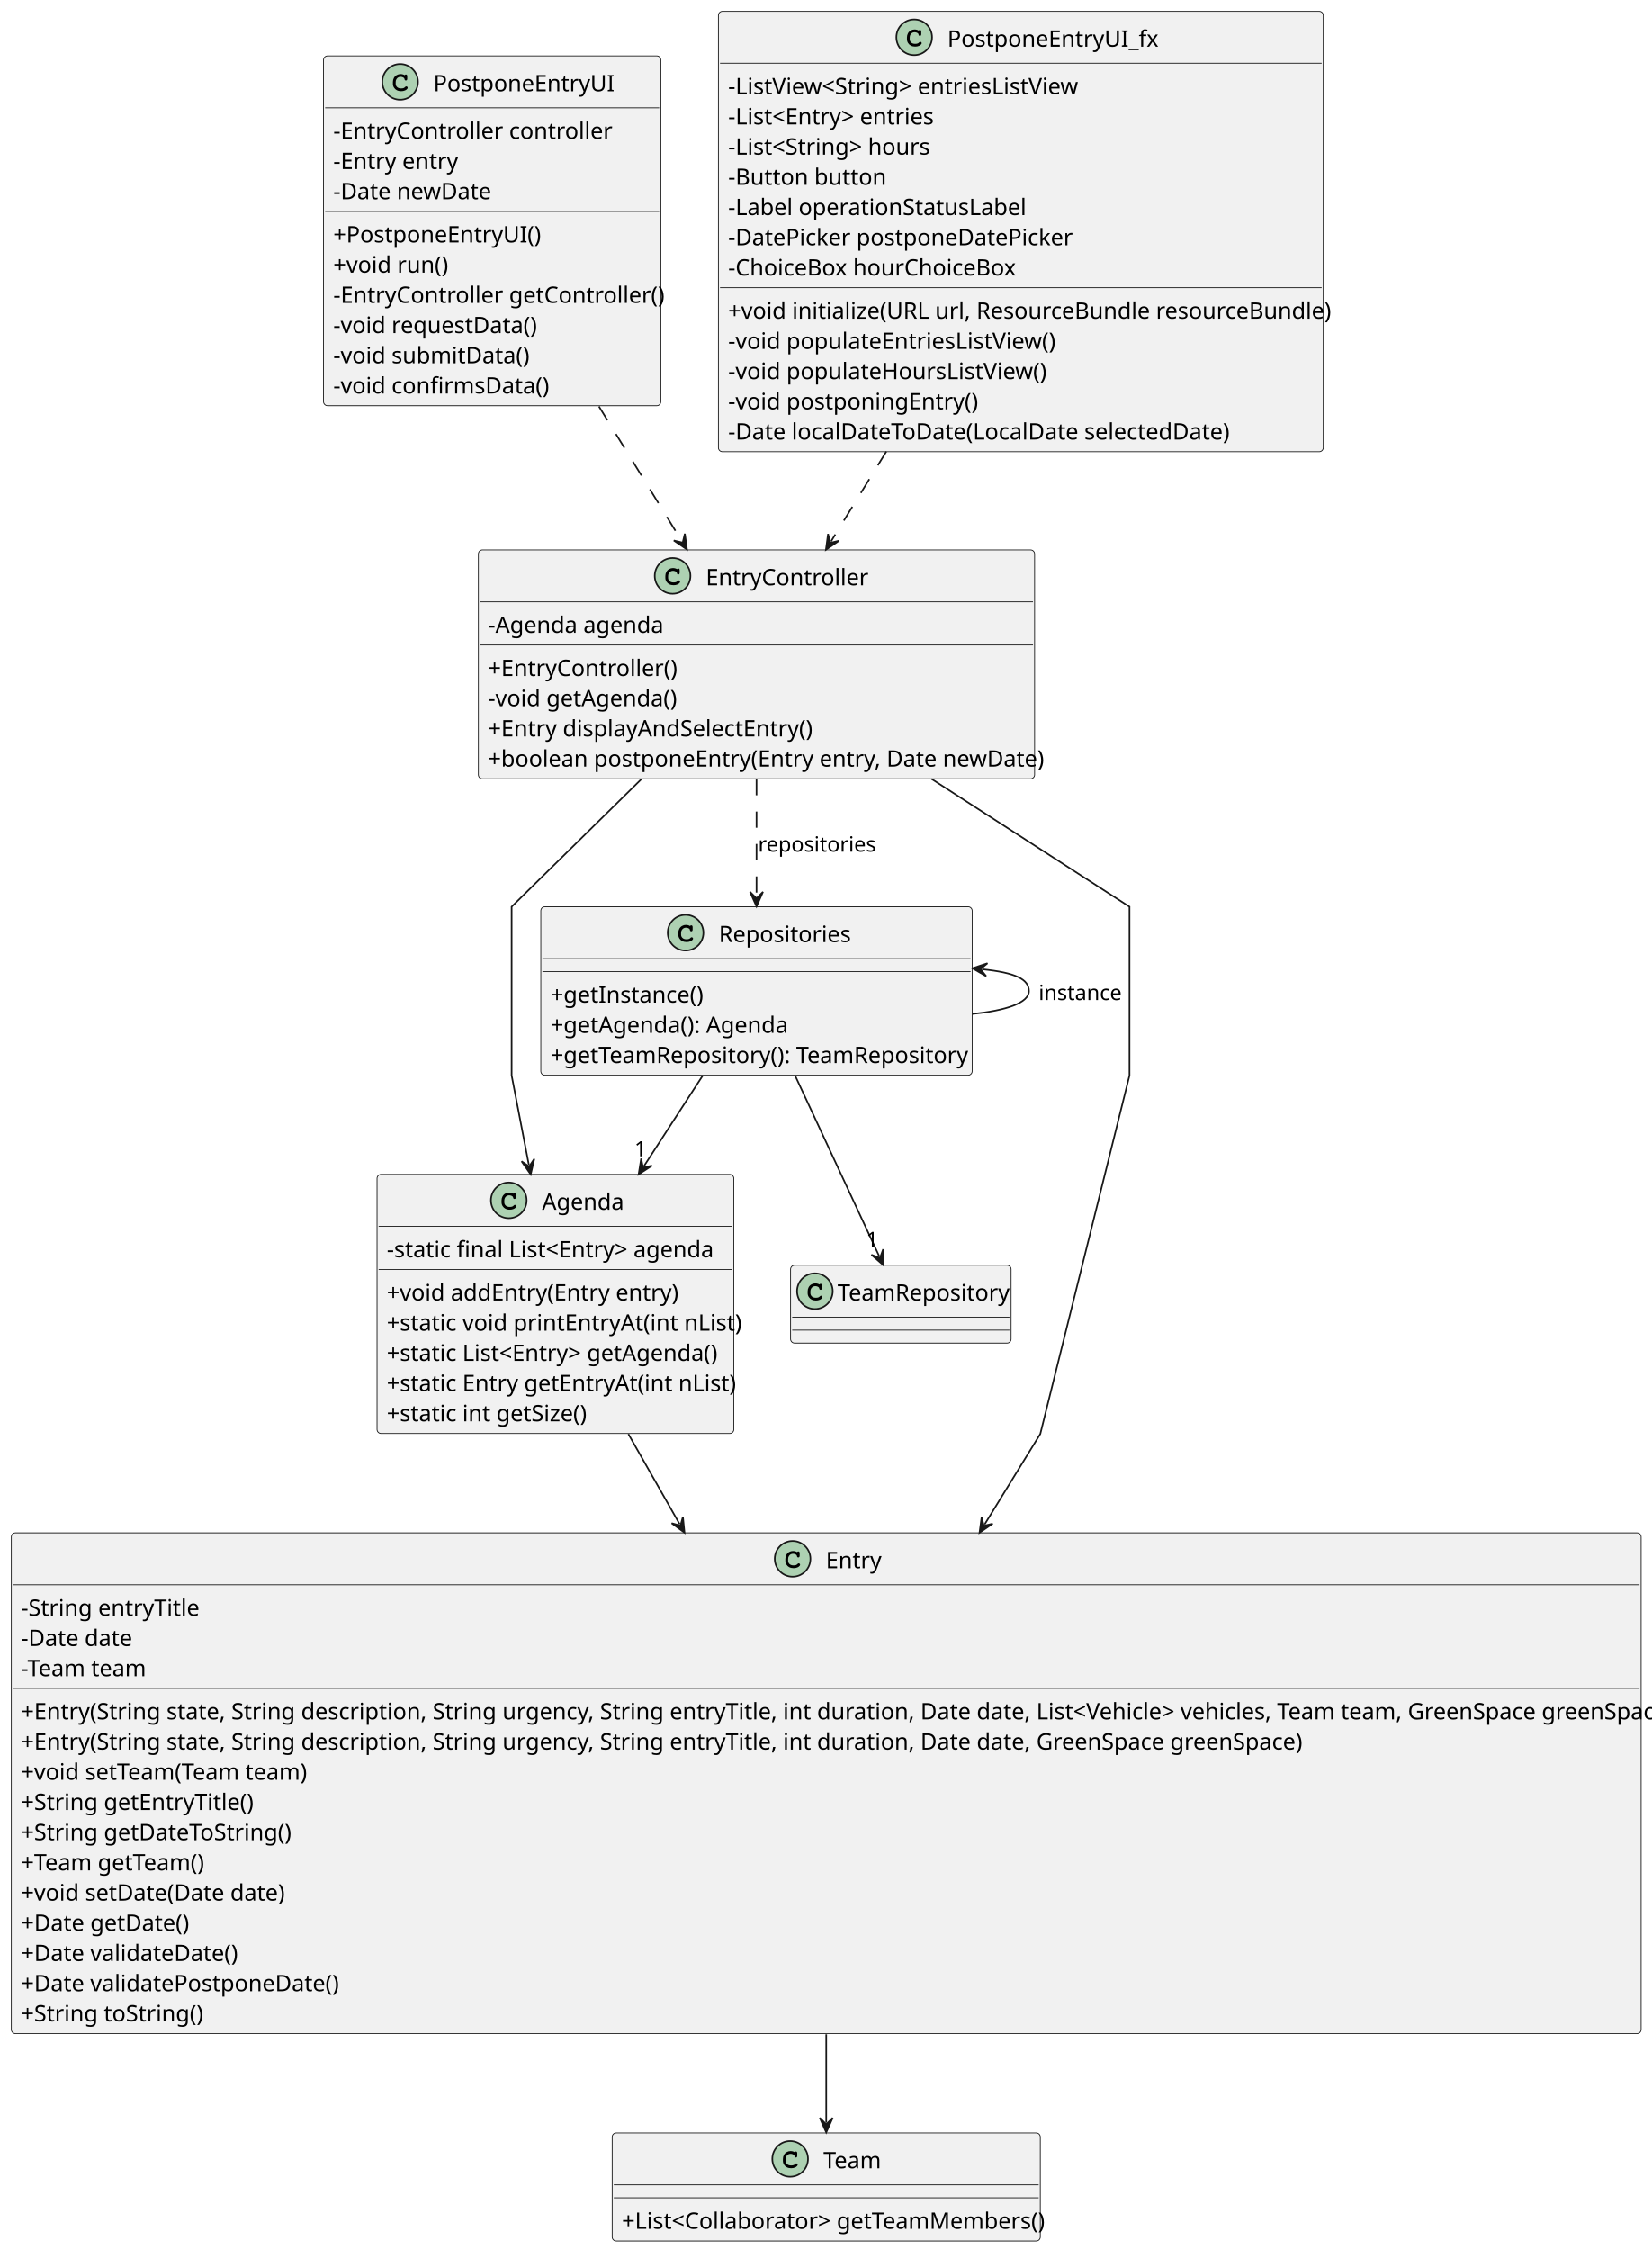
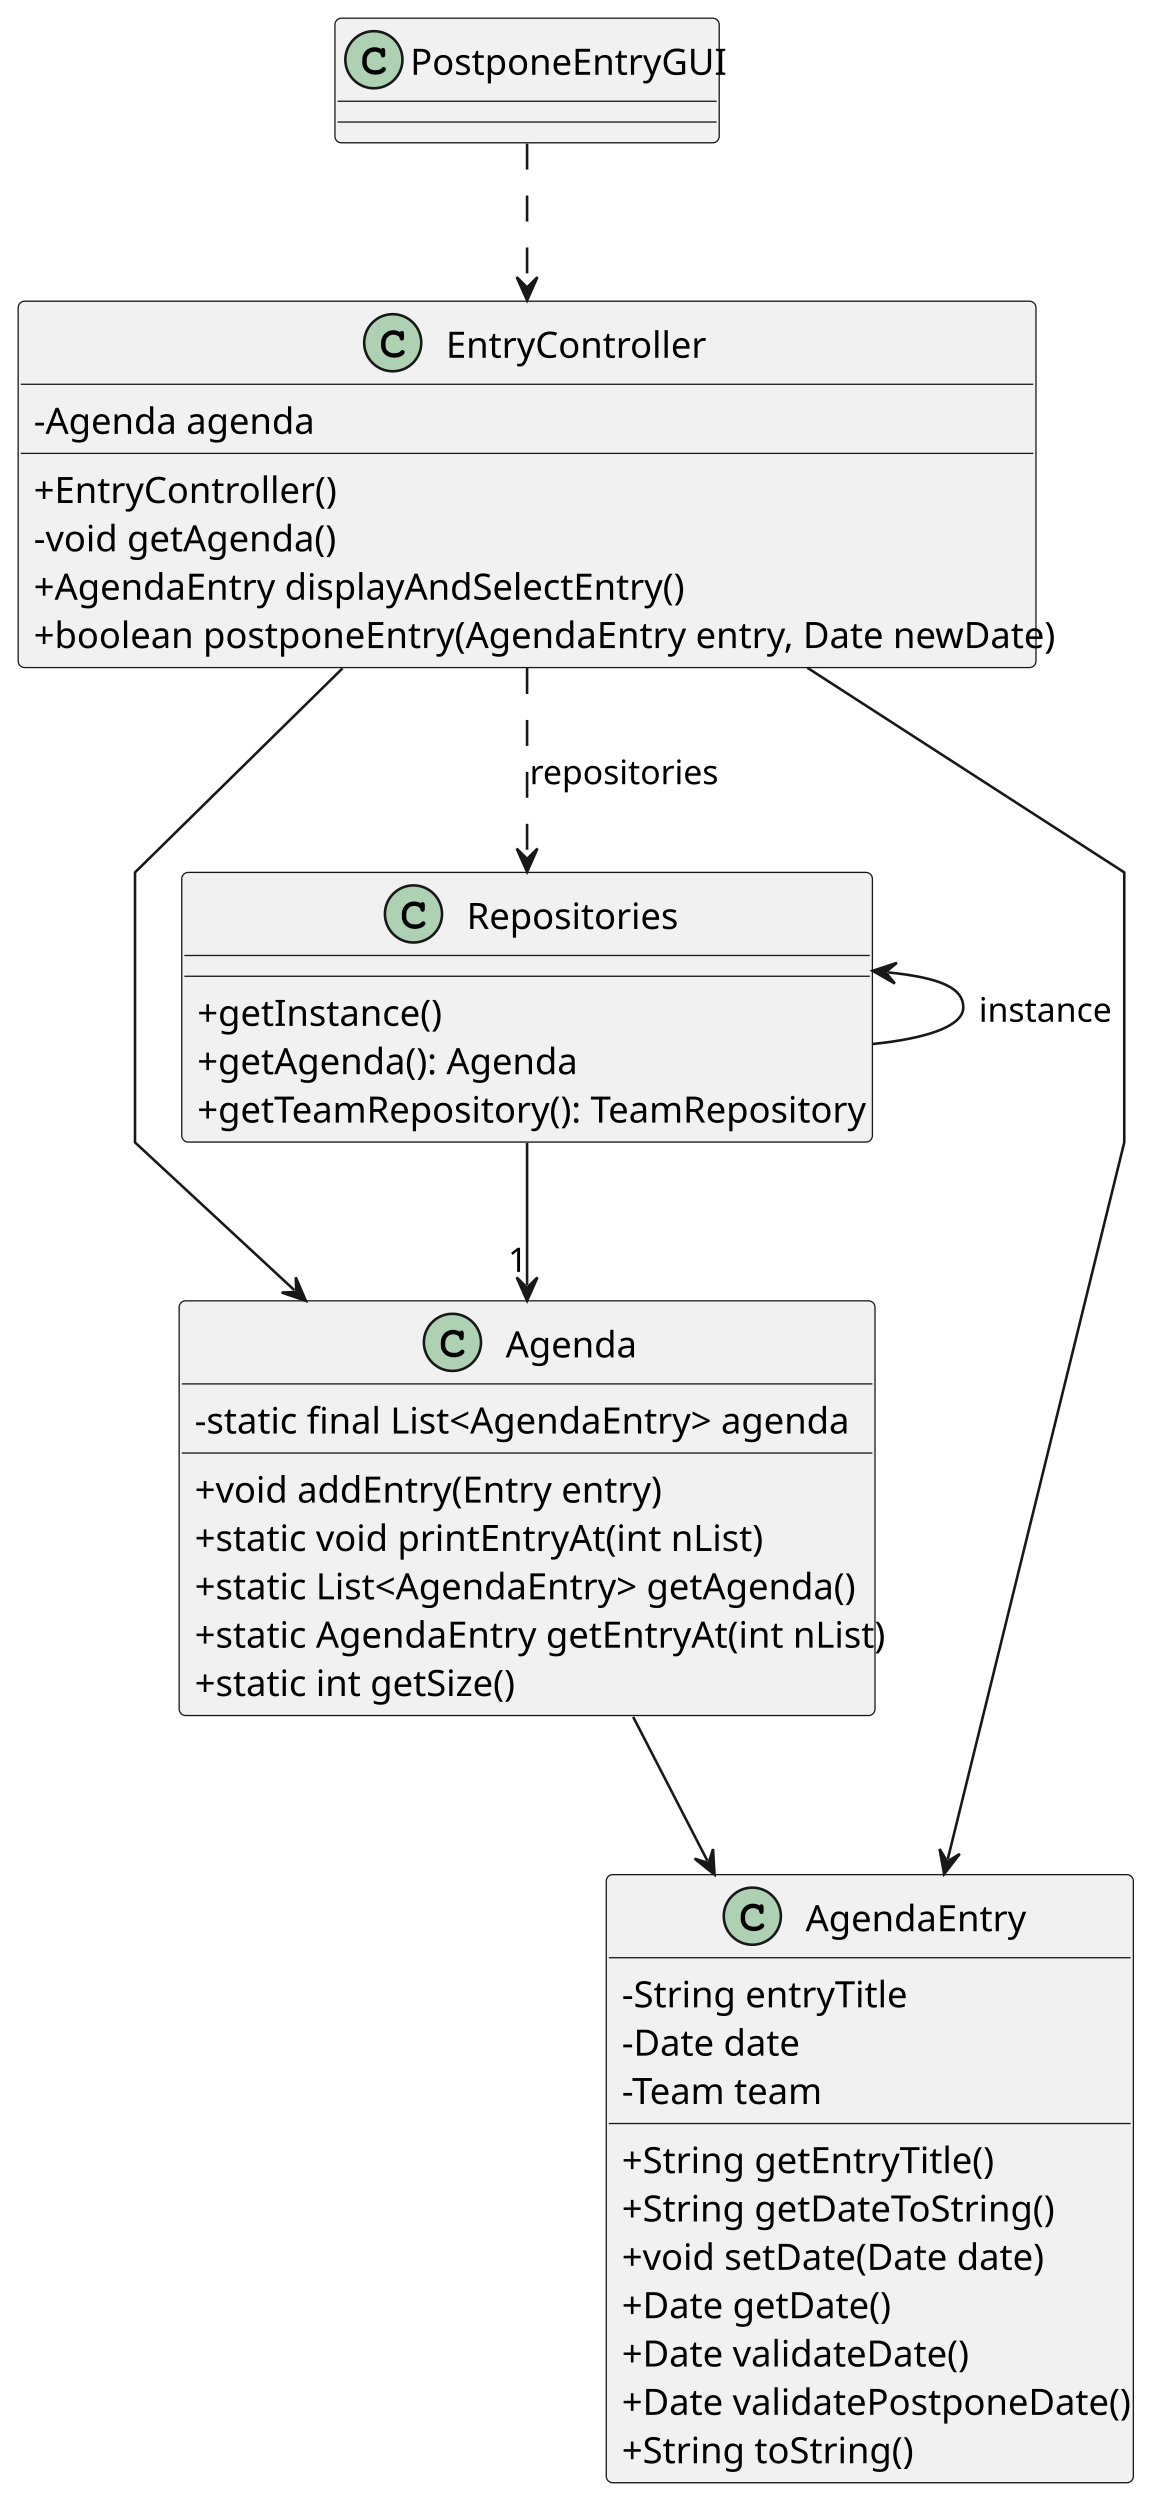
- <svg xmlns="http://www.w3.org/2000/svg" contentStyleType="text/css" height="971.6px" preserveAspectRatio="none" style="width:713px;height:971px;background:#FFFFFF;" version="1.1" viewBox="0 0 713 971" width="713.3px" zoomAndPan="magnify">
+ <svg xmlns="http://www.w3.org/2000/svg" contentStyleType="text/css" height="674.1px" preserveAspectRatio="none" style="width:310px;height:674px;background:#FFFFFF;" version="1.1" viewBox="0 0 310 674" width="310.1px" zoomAndPan="magnify">
  <defs />
  <g>
    <g id="elem_EntryController">
-       <rect codeLine="20" fill="#F1F1F1" height="98.774" id="EntryController" rx="1.75" ry="1.75" style="stroke:#181818;stroke-width:0.35;" width="240.1" x="206.5" y="237.3" />
-       <ellipse cx="290.325" cy="248.5" fill="#ADD1B2" rx="7.7" ry="7.7" style="stroke:#181818;stroke-width:0.7;" />
-       <path d="M292.261,245.613 Q292.37,245.459 292.502,245.383 Q292.633,245.306 292.786,245.306 Q293.048,245.306 293.212,245.492 Q293.377,245.667 293.377,246.094 L293.377,247.111 Q293.377,247.537 293.212,247.723 Q293.048,247.909 292.786,247.909 Q292.545,247.909 292.403,247.767 Q292.261,247.636 292.184,247.275 Q292.152,247.023 292.02,246.892 Q291.791,246.63 291.364,246.477 Q290.938,246.323 290.5,246.323 Q289.964,246.323 289.516,246.553 Q289.078,246.783 288.728,247.308 Q288.389,247.833 288.389,248.555 L288.389,249.32 Q288.389,250.184 289.012,250.764 Q289.636,251.333 290.752,251.333 Q291.408,251.333 291.867,251.158 Q292.141,251.048 292.436,250.742 Q292.622,250.556 292.72,250.502 Q292.83,250.447 292.972,250.447 Q293.202,250.447 293.377,250.633 Q293.562,250.808 293.562,251.048 Q293.562,251.289 293.322,251.573 Q292.972,251.978 292.414,252.208 Q291.659,252.525 290.752,252.525 Q289.691,252.525 288.848,252.088 Q288.159,251.738 287.678,250.994 Q287.197,250.239 287.197,249.342 L287.197,248.533 Q287.197,247.603 287.623,246.805 Q288.061,245.995 288.827,245.569 Q289.592,245.131 290.456,245.131 Q290.97,245.131 291.419,245.252 Q291.878,245.361 292.261,245.613 Z " fill="#000000" />
-       <text fill="#000000" font-family="sans-serif" font-size="9.8" lengthAdjust="spacing" textLength="66.5" x="304.675" y="252.558">EntryController</text>
-       <line style="stroke:#181818;stroke-width:0.35;" x1="207.2" x2="445.9" y1="259.7" y2="259.7" />
-       <text fill="#000000" font-family="sans-serif" font-size="9.8" lengthAdjust="spacing" textLength="74.2" x="210.7" y="273.075">-Agenda agenda</text>
-       <line style="stroke:#181818;stroke-width:0.35;" x1="207.2" x2="445.9" y1="278.335" y2="278.335" />
-       <text fill="#000000" font-family="sans-serif" font-size="9.8" lengthAdjust="spacing" textLength="79.1" x="210.7" y="291.71">+EntryController()</text>
-       <text fill="#000000" font-family="sans-serif" font-size="9.8" lengthAdjust="spacing" textLength="79.8" x="210.7" y="304.745">-void getAgenda()</text>
-       <text fill="#000000" font-family="sans-serif" font-size="9.8" lengthAdjust="spacing" textLength="137.2" x="210.7" y="317.779">+Entry displayAndSelectEntry()</text>
-       <text fill="#000000" font-family="sans-serif" font-size="9.8" lengthAdjust="spacing" textLength="231.7" x="210.7" y="330.814">+boolean postponeEntry(Entry entry, Date newDate)</text>
+       <rect codeLine="18" fill="#F1F1F1" height="98.774" id="EntryController" rx="1.75" ry="1.75" style="stroke:#181818;stroke-width:0.35;" width="274.4" x="4.9" y="81.2" />
+       <ellipse cx="105.875" cy="92.4" fill="#ADD1B2" rx="7.7" ry="7.7" style="stroke:#181818;stroke-width:0.7;" />
+       <path d="M107.811,89.513 Q107.92,89.359 108.052,89.283 Q108.183,89.206 108.336,89.206 Q108.598,89.206 108.763,89.392 Q108.927,89.567 108.927,89.994 L108.927,91.011 Q108.927,91.438 108.763,91.623 Q108.598,91.809 108.336,91.809 Q108.095,91.809 107.953,91.667 Q107.811,91.536 107.734,91.175 Q107.702,90.923 107.57,90.792 Q107.341,90.53 106.914,90.377 Q106.487,90.223 106.05,90.223 Q105.514,90.223 105.066,90.453 Q104.628,90.683 104.278,91.208 Q103.939,91.733 103.939,92.455 L103.939,93.22 Q103.939,94.084 104.562,94.664 Q105.186,95.233 106.302,95.233 Q106.958,95.233 107.417,95.058 Q107.691,94.948 107.986,94.642 Q108.172,94.456 108.27,94.402 Q108.38,94.347 108.522,94.347 Q108.752,94.347 108.927,94.533 Q109.112,94.708 109.112,94.948 Q109.112,95.189 108.872,95.473 Q108.522,95.878 107.964,96.108 Q107.209,96.425 106.302,96.425 Q105.241,96.425 104.398,95.987 Q103.709,95.638 103.228,94.894 Q102.747,94.139 102.747,93.242 L102.747,92.433 Q102.747,91.503 103.173,90.705 Q103.611,89.895 104.377,89.469 Q105.142,89.031 106.006,89.031 Q106.52,89.031 106.969,89.152 Q107.428,89.261 107.811,89.513 Z " fill="#000000" />
+       <text fill="#000000" font-family="sans-serif" font-size="9.8" lengthAdjust="spacing" textLength="66.5" x="120.225" y="96.458">EntryController</text>
+       <line style="stroke:#181818;stroke-width:0.35;" x1="5.6" x2="278.6" y1="103.6" y2="103.6" />
+       <text fill="#000000" font-family="sans-serif" font-size="9.8" lengthAdjust="spacing" textLength="74.2" x="9.1" y="116.975">-Agenda agenda</text>
+       <line style="stroke:#181818;stroke-width:0.35;" x1="5.6" x2="278.6" y1="122.235" y2="122.235" />
+       <text fill="#000000" font-family="sans-serif" font-size="9.8" lengthAdjust="spacing" textLength="79.1" x="9.1" y="135.61">+EntryController()</text>
+       <text fill="#000000" font-family="sans-serif" font-size="9.8" lengthAdjust="spacing" textLength="79.8" x="9.1" y="148.645">-void getAgenda()</text>
+       <text fill="#000000" font-family="sans-serif" font-size="9.8" lengthAdjust="spacing" textLength="171.5" x="9.1" y="161.679">+AgendaEntry displayAndSelectEntry()</text>
+       <text fill="#000000" font-family="sans-serif" font-size="9.8" lengthAdjust="spacing" textLength="266" x="9.1" y="174.714">+boolean postponeEntry(AgendaEntry entry, Date newDate)</text>
    </g>
    <g id="elem_Agenda">
-       <rect codeLine="49" fill="#F1F1F1" height="111.809" id="Agenda" rx="1.75" ry="1.75" style="stroke:#181818;stroke-width:0.35;" width="154" x="162.75" y="506.8" />
-       <ellipse cx="219.625" cy="518" fill="#ADD1B2" rx="7.7" ry="7.7" style="stroke:#181818;stroke-width:0.7;" />
-       <path d="M221.561,515.112 Q221.67,514.959 221.802,514.883 Q221.933,514.806 222.086,514.806 Q222.348,514.806 222.512,514.992 Q222.677,515.167 222.677,515.594 L222.677,516.611 Q222.677,517.038 222.512,517.223 Q222.348,517.409 222.086,517.409 Q221.845,517.409 221.703,517.267 Q221.561,517.136 221.484,516.775 Q221.452,516.523 221.32,516.392 Q221.091,516.13 220.664,515.977 Q220.238,515.823 219.8,515.823 Q219.264,515.823 218.816,516.053 Q218.378,516.283 218.028,516.808 Q217.689,517.333 217.689,518.055 L217.689,518.82 Q217.689,519.684 218.312,520.264 Q218.936,520.833 220.052,520.833 Q220.708,520.833 221.167,520.658 Q221.441,520.548 221.736,520.242 Q221.922,520.056 222.02,520.002 Q222.13,519.947 222.272,519.947 Q222.502,519.947 222.677,520.133 Q222.863,520.308 222.863,520.548 Q222.863,520.789 222.622,521.073 Q222.272,521.478 221.714,521.708 Q220.959,522.025 220.052,522.025 Q218.991,522.025 218.148,521.587 Q217.459,521.237 216.978,520.494 Q216.497,519.739 216.497,518.842 L216.497,518.033 Q216.497,517.103 216.923,516.305 Q217.361,515.495 218.127,515.069 Q218.892,514.631 219.756,514.631 Q220.27,514.631 220.719,514.752 Q221.178,514.861 221.561,515.112 Z " fill="#000000" />
-       <text fill="#000000" font-family="sans-serif" font-size="9.8" lengthAdjust="spacing" textLength="34.3" x="233.975" y="522.058">Agenda</text>
-       <line style="stroke:#181818;stroke-width:0.35;" x1="163.45" x2="316.05" y1="529.2" y2="529.2" />
-       <text fill="#000000" font-family="sans-serif" font-size="9.8" lengthAdjust="spacing" textLength="136.5" x="166.95" y="542.575">-static final List&lt;Entry&gt; agenda</text>
-       <line style="stroke:#181818;stroke-width:0.35;" x1="163.45" x2="316.05" y1="547.835" y2="547.835" />
-       <text fill="#000000" font-family="sans-serif" font-size="9.8" lengthAdjust="spacing" textLength="121.8" x="166.95" y="561.21">+void addEntry(Entry entry)</text>
-       <text fill="#000000" font-family="sans-serif" font-size="9.8" lengthAdjust="spacing" textLength="145.6" x="166.95" y="574.245">+static void printEntryAt(int nList)</text>
-       <text fill="#000000" font-family="sans-serif" font-size="9.8" lengthAdjust="spacing" textLength="139.3" x="166.95" y="587.279">+static List&lt;Entry&gt; getAgenda()</text>
-       <text fill="#000000" font-family="sans-serif" font-size="9.8" lengthAdjust="spacing" textLength="144.9" x="166.95" y="600.314">+static Entry getEntryAt(int nList)</text>
-       <text fill="#000000" font-family="sans-serif" font-size="9.8" lengthAdjust="spacing" textLength="84" x="166.95" y="613.349">+static int getSize()</text>
+       <rect codeLine="40" fill="#F1F1F1" height="111.809" id="Agenda" rx="1.75" ry="1.75" style="stroke:#181818;stroke-width:0.35;" width="187.6" x="48.3" y="350.7" />
+       <ellipse cx="121.975" cy="361.9" fill="#ADD1B2" rx="7.7" ry="7.7" style="stroke:#181818;stroke-width:0.7;" />
+       <path d="M123.911,359.012 Q124.02,358.859 124.152,358.783 Q124.283,358.706 124.436,358.706 Q124.698,358.706 124.862,358.892 Q125.027,359.067 125.027,359.494 L125.027,360.511 Q125.027,360.938 124.862,361.123 Q124.698,361.309 124.436,361.309 Q124.195,361.309 124.053,361.167 Q123.911,361.036 123.834,360.675 Q123.802,360.423 123.67,360.292 Q123.441,360.03 123.014,359.877 Q122.588,359.723 122.15,359.723 Q121.614,359.723 121.166,359.953 Q120.728,360.183 120.378,360.708 Q120.039,361.233 120.039,361.955 L120.039,362.72 Q120.039,363.584 120.662,364.164 Q121.286,364.733 122.402,364.733 Q123.058,364.733 123.517,364.558 Q123.791,364.448 124.086,364.142 Q124.272,363.956 124.37,363.902 Q124.48,363.847 124.622,363.847 Q124.852,363.847 125.027,364.033 Q125.213,364.208 125.213,364.448 Q125.213,364.689 124.972,364.973 Q124.622,365.378 124.064,365.608 Q123.309,365.925 122.402,365.925 Q121.341,365.925 120.498,365.488 Q119.809,365.137 119.328,364.394 Q118.847,363.639 118.847,362.742 L118.847,361.933 Q118.847,361.003 119.273,360.205 Q119.711,359.395 120.477,358.969 Q121.242,358.531 122.106,358.531 Q122.62,358.531 123.069,358.652 Q123.528,358.761 123.911,359.012 Z " fill="#000000" />
+       <text fill="#000000" font-family="sans-serif" font-size="9.8" lengthAdjust="spacing" textLength="34.3" x="136.325" y="365.958">Agenda</text>
+       <line style="stroke:#181818;stroke-width:0.35;" x1="49" x2="235.2" y1="373.1" y2="373.1" />
+       <text fill="#000000" font-family="sans-serif" font-size="9.8" lengthAdjust="spacing" textLength="170.8" x="52.5" y="386.475">-static final List&lt;AgendaEntry&gt; agenda</text>
+       <line style="stroke:#181818;stroke-width:0.35;" x1="49" x2="235.2" y1="391.735" y2="391.735" />
+       <text fill="#000000" font-family="sans-serif" font-size="9.8" lengthAdjust="spacing" textLength="121.8" x="52.5" y="405.11">+void addEntry(Entry entry)</text>
+       <text fill="#000000" font-family="sans-serif" font-size="9.8" lengthAdjust="spacing" textLength="145.6" x="52.5" y="418.145">+static void printEntryAt(int nList)</text>
+       <text fill="#000000" font-family="sans-serif" font-size="9.8" lengthAdjust="spacing" textLength="173.6" x="52.5" y="431.18">+static List&lt;AgendaEntry&gt; getAgenda()</text>
+       <text fill="#000000" font-family="sans-serif" font-size="9.8" lengthAdjust="spacing" textLength="179.2" x="52.5" y="444.214">+static AgendaEntry getEntryAt(int nList)</text>
+       <text fill="#000000" font-family="sans-serif" font-size="9.8" lengthAdjust="spacing" textLength="84" x="52.5" y="457.249">+static int getSize()</text>
    </g>
    <g id="elem_Repositories">
-       <rect codeLine="85" fill="#F1F1F1" height="72.704" id="Repositories" rx="1.75" ry="1.75" style="stroke:#181818;stroke-width:0.35;" width="186.2" x="233.45" y="391.3" />
-       <ellipse cx="295.925" cy="402.5" fill="#ADD1B2" rx="7.7" ry="7.7" style="stroke:#181818;stroke-width:0.7;" />
-       <path d="M297.861,399.613 Q297.97,399.459 298.102,399.383 Q298.233,399.306 298.386,399.306 Q298.648,399.306 298.812,399.492 Q298.977,399.667 298.977,400.094 L298.977,401.111 Q298.977,401.538 298.812,401.723 Q298.648,401.909 298.386,401.909 Q298.145,401.909 298.003,401.767 Q297.861,401.636 297.784,401.275 Q297.752,401.023 297.62,400.892 Q297.391,400.63 296.964,400.477 Q296.538,400.323 296.1,400.323 Q295.564,400.323 295.116,400.553 Q294.678,400.783 294.328,401.308 Q293.989,401.833 293.989,402.555 L293.989,403.32 Q293.989,404.184 294.613,404.764 Q295.236,405.333 296.352,405.333 Q297.008,405.333 297.467,405.158 Q297.741,405.048 298.036,404.742 Q298.222,404.556 298.32,404.502 Q298.43,404.447 298.572,404.447 Q298.802,404.447 298.977,404.633 Q299.163,404.808 299.163,405.048 Q299.163,405.289 298.922,405.573 Q298.572,405.978 298.014,406.208 Q297.259,406.525 296.352,406.525 Q295.291,406.525 294.448,406.087 Q293.759,405.738 293.278,404.994 Q292.797,404.239 292.797,403.342 L292.797,402.533 Q292.797,401.603 293.223,400.805 Q293.661,399.995 294.427,399.569 Q295.192,399.131 296.056,399.131 Q296.57,399.131 297.019,399.252 Q297.478,399.361 297.861,399.613 Z " fill="#000000" />
-       <text fill="#000000" font-family="sans-serif" font-size="9.8" lengthAdjust="spacing" textLength="55.3" x="310.275" y="406.558">Repositories</text>
-       <line style="stroke:#181818;stroke-width:0.35;" x1="234.15" x2="418.95" y1="413.7" y2="413.7" />
-       <line style="stroke:#181818;stroke-width:0.35;" x1="234.15" x2="418.95" y1="419.3" y2="419.3" />
-       <text fill="#000000" font-family="sans-serif" font-size="9.8" lengthAdjust="spacing" textLength="63.7" x="237.65" y="432.675">+getInstance()</text>
-       <text fill="#000000" font-family="sans-serif" font-size="9.8" lengthAdjust="spacing" textLength="100.8" x="237.65" y="445.71">+getAgenda(): Agenda</text>
-       <text fill="#000000" font-family="sans-serif" font-size="9.8" lengthAdjust="spacing" textLength="177.8" x="237.65" y="458.745">+getTeamRepository(): TeamRepository</text>
+       <rect codeLine="52" fill="#F1F1F1" height="72.704" id="Repositories" rx="1.75" ry="1.75" style="stroke:#181818;stroke-width:0.35;" width="186.2" x="49" y="235.2" />
+       <ellipse cx="111.475" cy="246.4" fill="#ADD1B2" rx="7.7" ry="7.7" style="stroke:#181818;stroke-width:0.7;" />
+       <path d="M113.411,243.512 Q113.52,243.359 113.652,243.283 Q113.783,243.206 113.936,243.206 Q114.198,243.206 114.362,243.392 Q114.527,243.567 114.527,243.994 L114.527,245.011 Q114.527,245.438 114.362,245.623 Q114.198,245.809 113.936,245.809 Q113.695,245.809 113.553,245.667 Q113.411,245.536 113.334,245.175 Q113.302,244.923 113.17,244.792 Q112.941,244.53 112.514,244.377 Q112.088,244.223 111.65,244.223 Q111.114,244.223 110.666,244.453 Q110.228,244.683 109.878,245.208 Q109.539,245.733 109.539,246.455 L109.539,247.22 Q109.539,248.084 110.162,248.664 Q110.786,249.233 111.902,249.233 Q112.558,249.233 113.017,249.058 Q113.291,248.948 113.586,248.642 Q113.772,248.456 113.87,248.402 Q113.98,248.347 114.122,248.347 Q114.352,248.347 114.527,248.533 Q114.713,248.708 114.713,248.948 Q114.713,249.189 114.472,249.473 Q114.122,249.878 113.564,250.108 Q112.809,250.425 111.902,250.425 Q110.841,250.425 109.998,249.988 Q109.309,249.637 108.828,248.894 Q108.347,248.139 108.347,247.242 L108.347,246.433 Q108.347,245.503 108.773,244.705 Q109.211,243.895 109.977,243.469 Q110.742,243.031 111.606,243.031 Q112.12,243.031 112.569,243.152 Q113.028,243.261 113.411,243.512 Z " fill="#000000" />
+       <text fill="#000000" font-family="sans-serif" font-size="9.8" lengthAdjust="spacing" textLength="55.3" x="125.825" y="250.458">Repositories</text>
+       <line style="stroke:#181818;stroke-width:0.35;" x1="49.7" x2="234.5" y1="257.6" y2="257.6" />
+       <line style="stroke:#181818;stroke-width:0.35;" x1="49.7" x2="234.5" y1="263.2" y2="263.2" />
+       <text fill="#000000" font-family="sans-serif" font-size="9.8" lengthAdjust="spacing" textLength="63.7" x="53.2" y="276.575">+getInstance()</text>
+       <text fill="#000000" font-family="sans-serif" font-size="9.8" lengthAdjust="spacing" textLength="100.8" x="53.2" y="289.61">+getAgenda(): Agenda</text>
+       <text fill="#000000" font-family="sans-serif" font-size="9.8" lengthAdjust="spacing" textLength="177.8" x="53.2" y="302.645">+getTeamRepository(): TeamRepository</text>
    </g>
-     <g id="elem_Entry">
-       <rect codeLine="28" fill="#F1F1F1" height="216.087" id="Entry" rx="1.75" ry="1.75" style="stroke:#181818;stroke-width:0.35;" width="703.5" x="4.9" y="661.5" />
-       <ellipse cx="342.125" cy="672.7" fill="#ADD1B2" rx="7.7" ry="7.7" style="stroke:#181818;stroke-width:0.7;" />
-       <path d="M344.061,669.812 Q344.17,669.659 344.302,669.583 Q344.433,669.506 344.586,669.506 Q344.848,669.506 345.012,669.692 Q345.177,669.867 345.177,670.294 L345.177,671.311 Q345.177,671.737 345.012,671.923 Q344.848,672.109 344.586,672.109 Q344.345,672.109 344.203,671.967 Q344.061,671.836 343.984,671.475 Q343.952,671.223 343.82,671.092 Q343.591,670.83 343.164,670.677 Q342.738,670.523 342.3,670.523 Q341.764,670.523 341.316,670.753 Q340.878,670.983 340.528,671.508 Q340.189,672.033 340.189,672.755 L340.189,673.52 Q340.189,674.384 340.812,674.964 Q341.436,675.533 342.552,675.533 Q343.208,675.533 343.667,675.358 Q343.941,675.248 344.236,674.942 Q344.422,674.756 344.52,674.702 Q344.63,674.647 344.772,674.647 Q345.002,674.647 345.177,674.833 Q345.363,675.008 345.363,675.248 Q345.363,675.489 345.122,675.773 Q344.772,676.178 344.214,676.408 Q343.459,676.725 342.552,676.725 Q341.491,676.725 340.648,676.288 Q339.959,675.938 339.478,675.194 Q338.997,674.439 338.997,673.542 L338.997,672.733 Q338.997,671.803 339.423,671.005 Q339.861,670.195 340.627,669.769 Q341.392,669.331 342.256,669.331 Q342.77,669.331 343.219,669.452 Q343.678,669.561 344.061,669.812 Z " fill="#000000" />
-       <text fill="#000000" font-family="sans-serif" font-size="9.8" lengthAdjust="spacing" textLength="23.1" x="356.475" y="676.758">Entry</text>
-       <line style="stroke:#181818;stroke-width:0.35;" x1="5.6" x2="707.7" y1="683.9" y2="683.9" />
-       <text fill="#000000" font-family="sans-serif" font-size="9.8" lengthAdjust="spacing" textLength="73.5" x="9.1" y="697.275">-String entryTitle</text>
-       <text fill="#000000" font-family="sans-serif" font-size="9.8" lengthAdjust="spacing" textLength="46.9" x="9.1" y="710.31">-Date date</text>
-       <text fill="#000000" font-family="sans-serif" font-size="9.8" lengthAdjust="spacing" textLength="53.2" x="9.1" y="723.345">-Team team</text>
-       <line style="stroke:#181818;stroke-width:0.35;" x1="5.6" x2="707.7" y1="728.604" y2="728.604" />
-       <text fill="#000000" font-family="sans-serif" font-size="9.8" lengthAdjust="spacing" textLength="695.1" x="9.1" y="741.98">+Entry(String state, String description, String urgency, String entryTitle, int duration, Date date, List&lt;Vehicle&gt; vehicles, Team team, GreenSpace greenSpace)</text>
-       <text fill="#000000" font-family="sans-serif" font-size="9.8" lengthAdjust="spacing" textLength="536.9" x="9.1" y="755.014">+Entry(String state, String description, String urgency, String entryTitle, int duration, Date date, GreenSpace greenSpace)</text>
-       <text fill="#000000" font-family="sans-serif" font-size="9.8" lengthAdjust="spacing" textLength="121.8" x="9.1" y="768.049">+void setTeam(Team team)</text>
-       <text fill="#000000" font-family="sans-serif" font-size="9.8" lengthAdjust="spacing" textLength="97.3" x="9.1" y="781.084">+String getEntryTitle()</text>
-       <text fill="#000000" font-family="sans-serif" font-size="9.8" lengthAdjust="spacing" textLength="114.1" x="9.1" y="794.119">+String getDateToString()</text>
-       <text fill="#000000" font-family="sans-serif" font-size="9.8" lengthAdjust="spacing" textLength="79.8" x="9.1" y="807.153">+Team getTeam()</text>
-       <text fill="#000000" font-family="sans-serif" font-size="9.8" lengthAdjust="spacing" textLength="111.3" x="9.1" y="820.188">+void setDate(Date date)</text>
-       <text fill="#000000" font-family="sans-serif" font-size="9.8" lengthAdjust="spacing" textLength="71.4" x="9.1" y="833.223">+Date getDate()</text>
-       <text fill="#000000" font-family="sans-serif" font-size="9.8" lengthAdjust="spacing" textLength="91.7" x="9.1" y="846.258">+Date validateDate()</text>
-       <text fill="#000000" font-family="sans-serif" font-size="9.8" lengthAdjust="spacing" textLength="133.7" x="9.1" y="859.292">+Date validatePostponeDate()</text>
-       <text fill="#000000" font-family="sans-serif" font-size="9.8" lengthAdjust="spacing" textLength="75.6" x="9.1" y="872.327">+String toString()</text>
+     <g id="elem_AgendaEntry">
+       <rect codeLine="26" fill="#F1F1F1" height="163.948" id="AgendaEntry" rx="1.75" ry="1.75" style="stroke:#181818;stroke-width:0.35;" width="142.1" x="163.45" y="505.4" />
+       <ellipse cx="202.825" cy="516.6" fill="#ADD1B2" rx="7.7" ry="7.7" style="stroke:#181818;stroke-width:0.7;" />
+       <path d="M204.761,513.712 Q204.87,513.559 205.002,513.483 Q205.133,513.406 205.286,513.406 Q205.548,513.406 205.713,513.592 Q205.877,513.767 205.877,514.194 L205.877,515.211 Q205.877,515.638 205.713,515.823 Q205.548,516.009 205.286,516.009 Q205.045,516.009 204.903,515.867 Q204.761,515.736 204.684,515.375 Q204.652,515.123 204.52,514.992 Q204.291,514.73 203.864,514.577 Q203.438,514.423 203,514.423 Q202.464,514.423 202.016,514.653 Q201.578,514.883 201.228,515.408 Q200.889,515.933 200.889,516.655 L200.889,517.42 Q200.889,518.284 201.512,518.864 Q202.136,519.433 203.252,519.433 Q203.908,519.433 204.367,519.258 Q204.641,519.148 204.936,518.842 Q205.122,518.656 205.22,518.602 Q205.33,518.547 205.472,518.547 Q205.702,518.547 205.877,518.733 Q206.062,518.908 206.062,519.148 Q206.062,519.389 205.822,519.673 Q205.472,520.078 204.914,520.308 Q204.159,520.625 203.252,520.625 Q202.191,520.625 201.348,520.188 Q200.659,519.837 200.178,519.094 Q199.697,518.339 199.697,517.442 L199.697,516.633 Q199.697,515.703 200.123,514.905 Q200.561,514.095 201.327,513.669 Q202.092,513.231 202.956,513.231 Q203.47,513.231 203.919,513.352 Q204.378,513.461 204.761,513.712 Z " fill="#000000" />
+       <text fill="#000000" font-family="sans-serif" font-size="9.8" lengthAdjust="spacing" textLength="57.4" x="217.175" y="520.658">AgendaEntry</text>
+       <line style="stroke:#181818;stroke-width:0.35;" x1="164.15" x2="304.85" y1="527.8" y2="527.8" />
+       <text fill="#000000" font-family="sans-serif" font-size="9.8" lengthAdjust="spacing" textLength="73.5" x="167.65" y="541.175">-String entryTitle</text>
+       <text fill="#000000" font-family="sans-serif" font-size="9.8" lengthAdjust="spacing" textLength="46.9" x="167.65" y="554.21">-Date date</text>
+       <text fill="#000000" font-family="sans-serif" font-size="9.8" lengthAdjust="spacing" textLength="53.2" x="167.65" y="567.245">-Team team</text>
+       <line style="stroke:#181818;stroke-width:0.35;" x1="164.15" x2="304.85" y1="572.504" y2="572.504" />
+       <text fill="#000000" font-family="sans-serif" font-size="9.8" lengthAdjust="spacing" textLength="97.3" x="167.65" y="585.88">+String getEntryTitle()</text>
+       <text fill="#000000" font-family="sans-serif" font-size="9.8" lengthAdjust="spacing" textLength="114.1" x="167.65" y="598.914">+String getDateToString()</text>
+       <text fill="#000000" font-family="sans-serif" font-size="9.8" lengthAdjust="spacing" textLength="111.3" x="167.65" y="611.949">+void setDate(Date date)</text>
+       <text fill="#000000" font-family="sans-serif" font-size="9.8" lengthAdjust="spacing" textLength="71.4" x="167.65" y="624.984">+Date getDate()</text>
+       <text fill="#000000" font-family="sans-serif" font-size="9.8" lengthAdjust="spacing" textLength="91.7" x="167.65" y="638.019">+Date validateDate()</text>
+       <text fill="#000000" font-family="sans-serif" font-size="9.8" lengthAdjust="spacing" textLength="133.7" x="167.65" y="651.053">+Date validatePostponeDate()</text>
+       <text fill="#000000" font-family="sans-serif" font-size="9.8" lengthAdjust="spacing" textLength="75.6" x="167.65" y="664.088">+String toString()</text>
    </g>
-     <g id="elem_Team">
-       <rect codeLine="45" fill="#F1F1F1" height="46.635" id="Team" rx="1.75" ry="1.75" style="stroke:#181818;stroke-width:0.35;" width="184.8" x="264.25" y="920.5" />
-       <ellipse cx="341.075" cy="931.7" fill="#ADD1B2" rx="7.7" ry="7.7" style="stroke:#181818;stroke-width:0.7;" />
-       <path d="M343.011,928.812 Q343.12,928.659 343.252,928.583 Q343.383,928.506 343.536,928.506 Q343.798,928.506 343.962,928.692 Q344.127,928.867 344.127,929.294 L344.127,930.311 Q344.127,930.737 343.962,930.923 Q343.798,931.109 343.536,931.109 Q343.295,931.109 343.153,930.967 Q343.011,930.836 342.934,930.475 Q342.902,930.223 342.77,930.092 Q342.541,929.83 342.114,929.677 Q341.688,929.523 341.25,929.523 Q340.714,929.523 340.266,929.753 Q339.828,929.983 339.478,930.508 Q339.139,931.033 339.139,931.755 L339.139,932.52 Q339.139,933.384 339.762,933.964 Q340.386,934.533 341.502,934.533 Q342.158,934.533 342.617,934.358 Q342.891,934.248 343.186,933.942 Q343.372,933.756 343.47,933.702 Q343.58,933.647 343.722,933.647 Q343.952,933.647 344.127,933.833 Q344.312,934.008 344.312,934.248 Q344.312,934.489 344.072,934.773 Q343.722,935.178 343.164,935.408 Q342.409,935.725 341.502,935.725 Q340.441,935.725 339.598,935.288 Q338.909,934.938 338.428,934.194 Q337.947,933.439 337.947,932.542 L337.947,931.733 Q337.947,930.803 338.373,930.005 Q338.811,929.195 339.577,928.769 Q340.342,928.331 341.206,928.331 Q341.72,928.331 342.169,928.452 Q342.628,928.561 343.011,928.812 Z " fill="#000000" />
-       <text fill="#000000" font-family="sans-serif" font-size="9.8" lengthAdjust="spacing" textLength="25.2" x="355.425" y="935.758">Team</text>
-       <line style="stroke:#181818;stroke-width:0.35;" x1="264.95" x2="448.35" y1="942.9" y2="942.9" />
-       <line style="stroke:#181818;stroke-width:0.35;" x1="264.95" x2="448.35" y1="948.5" y2="948.5" />
-       <text fill="#000000" font-family="sans-serif" font-size="9.8" lengthAdjust="spacing" textLength="176.4" x="268.45" y="961.875">+List&lt;Collaborator&gt; getTeamMembers()</text>
-     </g>
-     <g id="elem_PostponeEntryUI">
-       <rect codeLine="58" fill="#F1F1F1" height="150.913" id="PostponeEntryUI" rx="1.75" ry="1.75" style="stroke:#181818;stroke-width:0.35;" width="145.6" x="139.65" y="24.15" />
-       <ellipse cx="172.725" cy="35.35" fill="#ADD1B2" rx="7.7" ry="7.7" style="stroke:#181818;stroke-width:0.7;" />
-       <path d="M174.661,32.462 Q174.77,32.309 174.902,32.233 Q175.033,32.156 175.186,32.156 Q175.448,32.156 175.613,32.342 Q175.777,32.517 175.777,32.944 L175.777,33.961 Q175.777,34.388 175.613,34.573 Q175.448,34.759 175.186,34.759 Q174.945,34.759 174.803,34.617 Q174.661,34.486 174.584,34.125 Q174.552,33.873 174.42,33.742 Q174.191,33.48 173.764,33.327 Q173.338,33.173 172.9,33.173 Q172.364,33.173 171.916,33.403 Q171.478,33.633 171.128,34.158 Q170.789,34.683 170.789,35.405 L170.789,36.17 Q170.789,37.034 171.412,37.614 Q172.036,38.183 173.152,38.183 Q173.808,38.183 174.267,38.008 Q174.541,37.898 174.836,37.592 Q175.022,37.406 175.12,37.352 Q175.23,37.297 175.372,37.297 Q175.602,37.297 175.777,37.483 Q175.963,37.658 175.963,37.898 Q175.963,38.139 175.722,38.423 Q175.372,38.828 174.814,39.058 Q174.059,39.375 173.152,39.375 Q172.091,39.375 171.248,38.938 Q170.559,38.587 170.078,37.844 Q169.597,37.089 169.597,36.192 L169.597,35.383 Q169.597,34.453 170.023,33.655 Q170.461,32.845 171.227,32.419 Q171.992,31.981 172.856,31.981 Q173.37,31.981 173.819,32.102 Q174.278,32.211 174.661,32.462 Z " fill="#000000" />
-       <text fill="#000000" font-family="sans-serif" font-size="9.8" lengthAdjust="spacing" textLength="73.5" x="187.075" y="39.408">PostponeEntryUI</text>
-       <line style="stroke:#181818;stroke-width:0.35;" x1="140.35" x2="284.55" y1="46.55" y2="46.55" />
-       <text fill="#000000" font-family="sans-serif" font-size="9.8" lengthAdjust="spacing" textLength="114.1" x="143.85" y="59.925">-EntryController controller</text>
-       <text fill="#000000" font-family="sans-serif" font-size="9.8" lengthAdjust="spacing" textLength="51.8" x="143.85" y="72.96">-Entry entry</text>
-       <text fill="#000000" font-family="sans-serif" font-size="9.8" lengthAdjust="spacing" textLength="65.8" x="143.85" y="85.995">-Date newDate</text>
-       <line style="stroke:#181818;stroke-width:0.35;" x1="140.35" x2="284.55" y1="91.254" y2="91.254" />
-       <text fill="#000000" font-family="sans-serif" font-size="9.8" lengthAdjust="spacing" textLength="86.1" x="143.85" y="104.629">+PostponeEntryUI()</text>
-       <text fill="#000000" font-family="sans-serif" font-size="9.8" lengthAdjust="spacing" textLength="48.3" x="143.85" y="117.664">+void run()</text>
-       <text fill="#000000" font-family="sans-serif" font-size="9.8" lengthAdjust="spacing" textLength="137.2" x="143.85" y="130.699">-EntryController getController()</text>
-       <text fill="#000000" font-family="sans-serif" font-size="9.8" lengthAdjust="spacing" textLength="86.1" x="143.85" y="143.734">-void requestData()</text>
-       <text fill="#000000" font-family="sans-serif" font-size="9.8" lengthAdjust="spacing" textLength="81.2" x="143.85" y="156.769">-void submitData()</text>
-       <text fill="#000000" font-family="sans-serif" font-size="9.8" lengthAdjust="spacing" textLength="89.6" x="143.85" y="169.803">-void confirmsData()</text>
-     </g>
-     <g id="elem_TeamRepository">
-       <rect fill="#F1F1F1" height="33.6" id="TeamRepository" rx="1.75" ry="1.75" style="stroke:#181818;stroke-width:0.35;" width="95.2" x="341.25" y="546" />
-       <ellipse cx="351.75" cy="557.2" fill="#ADD1B2" rx="7.7" ry="7.7" style="stroke:#181818;stroke-width:0.7;" />
-       <path d="M353.686,554.312 Q353.795,554.159 353.927,554.083 Q354.058,554.006 354.211,554.006 Q354.473,554.006 354.637,554.192 Q354.802,554.367 354.802,554.794 L354.802,555.811 Q354.802,556.237 354.637,556.423 Q354.473,556.609 354.211,556.609 Q353.97,556.609 353.828,556.467 Q353.686,556.336 353.609,555.975 Q353.577,555.723 353.445,555.592 Q353.216,555.33 352.789,555.177 Q352.363,555.023 351.925,555.023 Q351.389,555.023 350.941,555.253 Q350.503,555.483 350.153,556.008 Q349.814,556.533 349.814,557.255 L349.814,558.02 Q349.814,558.884 350.438,559.464 Q351.061,560.033 352.177,560.033 Q352.833,560.033 353.292,559.858 Q353.566,559.748 353.861,559.442 Q354.047,559.256 354.145,559.202 Q354.255,559.147 354.397,559.147 Q354.627,559.147 354.802,559.333 Q354.988,559.508 354.988,559.748 Q354.988,559.989 354.747,560.273 Q354.397,560.678 353.839,560.908 Q353.084,561.225 352.177,561.225 Q351.116,561.225 350.273,560.788 Q349.584,560.438 349.103,559.694 Q348.622,558.939 348.622,558.042 L348.622,557.233 Q348.622,556.303 349.048,555.505 Q349.486,554.695 350.252,554.269 Q351.017,553.831 351.881,553.831 Q352.395,553.831 352.844,553.952 Q353.303,554.061 353.686,554.312 Z " fill="#000000" />
-       <text fill="#000000" font-family="sans-serif" font-size="9.8" lengthAdjust="spacing" textLength="72.8" x="361.55" y="561.258">TeamRepository</text>
-       <line style="stroke:#181818;stroke-width:0.35;" x1="341.95" x2="435.75" y1="568.4" y2="568.4" />
-       <line style="stroke:#181818;stroke-width:0.35;" x1="341.95" x2="435.75" y1="574" y2="574" />
-     </g>
-     <g id="elem_PostponeEntryUI_fx">
-       <rect codeLine="70" fill="#F1F1F1" height="190.017" id="PostponeEntryUI_fx" rx="1.75" ry="1.75" style="stroke:#181818;stroke-width:0.35;" width="261.1" x="310.1" y="4.9" />
-       <ellipse cx="394.625" cy="16.1" fill="#ADD1B2" rx="7.7" ry="7.7" style="stroke:#181818;stroke-width:0.7;" />
-       <path d="M396.561,13.213 Q396.67,13.059 396.802,12.983 Q396.933,12.906 397.086,12.906 Q397.348,12.906 397.512,13.092 Q397.677,13.267 397.677,13.694 L397.677,14.711 Q397.677,15.137 397.512,15.323 Q397.348,15.509 397.086,15.509 Q396.845,15.509 396.703,15.367 Q396.561,15.236 396.484,14.875 Q396.452,14.623 396.32,14.492 Q396.091,14.23 395.664,14.077 Q395.238,13.923 394.8,13.923 Q394.264,13.923 393.816,14.153 Q393.378,14.383 393.028,14.908 Q392.689,15.433 392.689,16.155 L392.689,16.92 Q392.689,17.784 393.312,18.364 Q393.936,18.933 395.052,18.933 Q395.708,18.933 396.167,18.758 Q396.441,18.648 396.736,18.342 Q396.922,18.156 397.02,18.102 Q397.13,18.047 397.272,18.047 Q397.502,18.047 397.677,18.233 Q397.863,18.408 397.863,18.648 Q397.863,18.889 397.622,19.173 Q397.272,19.578 396.714,19.808 Q395.959,20.125 395.052,20.125 Q393.991,20.125 393.148,19.688 Q392.459,19.337 391.978,18.594 Q391.497,17.839 391.497,16.942 L391.497,16.133 Q391.497,15.203 391.923,14.405 Q392.361,13.595 393.127,13.169 Q393.892,12.731 394.756,12.731 Q395.27,12.731 395.719,12.852 Q396.178,12.961 396.561,13.213 Z " fill="#000000" />
-       <text fill="#000000" font-family="sans-serif" font-size="9.8" lengthAdjust="spacing" textLength="86.1" x="408.975" y="20.158">PostponeEntryUI_fx</text>
-       <line style="stroke:#181818;stroke-width:0.35;" x1="310.8" x2="570.5" y1="27.3" y2="27.3" />
-       <text fill="#000000" font-family="sans-serif" font-size="9.8" lengthAdjust="spacing" textLength="144.9" x="314.3" y="40.675">-ListView&lt;String&gt; entriesListView</text>
-       <text fill="#000000" font-family="sans-serif" font-size="9.8" lengthAdjust="spacing" textLength="86.1" x="314.3" y="53.71">-List&lt;Entry&gt; entries</text>
-       <text fill="#000000" font-family="sans-serif" font-size="9.8" lengthAdjust="spacing" textLength="84" x="314.3" y="66.745">-List&lt;String&gt; hours</text>
-       <text fill="#000000" font-family="sans-serif" font-size="9.8" lengthAdjust="spacing" textLength="63" x="314.3" y="79.779">-Button button</text>
-       <text fill="#000000" font-family="sans-serif" font-size="9.8" lengthAdjust="spacing" textLength="125.3" x="314.3" y="92.814">-Label operationStatusLabel</text>
-       <text fill="#000000" font-family="sans-serif" font-size="9.8" lengthAdjust="spacing" textLength="144.2" x="314.3" y="105.849">-DatePicker postponeDatePicker</text>
-       <text fill="#000000" font-family="sans-serif" font-size="9.8" lengthAdjust="spacing" textLength="120.4" x="314.3" y="118.884">-ChoiceBox hourChoiceBox</text>
-       <line style="stroke:#181818;stroke-width:0.35;" x1="310.8" x2="570.5" y1="124.143" y2="124.143" />
-       <text fill="#000000" font-family="sans-serif" font-size="9.8" lengthAdjust="spacing" textLength="252.7" x="314.3" y="137.519">+void initialize(URL url, ResourceBundle resourceBundle)</text>
-       <text fill="#000000" font-family="sans-serif" font-size="9.8" lengthAdjust="spacing" textLength="136.5" x="314.3" y="150.553">-void populateEntriesListView()</text>
-       <text fill="#000000" font-family="sans-serif" font-size="9.8" lengthAdjust="spacing" textLength="131.6" x="314.3" y="163.588">-void populateHoursListView()</text>
-       <text fill="#000000" font-family="sans-serif" font-size="9.8" lengthAdjust="spacing" textLength="103.6" x="314.3" y="176.623">-void postponingEntry()</text>
-       <text fill="#000000" font-family="sans-serif" font-size="9.8" lengthAdjust="spacing" textLength="214.2" x="314.3" y="189.658">-Date localDateToDate(LocalDate selectedDate)</text>
+     <g id="elem_PostponeEntryGUI">
+       <rect codeLine="49" fill="#F1F1F1" height="33.6" id="PostponeEntryGUI" rx="1.75" ry="1.75" style="stroke:#181818;stroke-width:0.35;" width="103.6" x="90.3" y="4.9" />
+       <ellipse cx="100.8" cy="16.1" fill="#ADD1B2" rx="7.7" ry="7.7" style="stroke:#181818;stroke-width:0.7;" />
+       <path d="M102.736,13.213 Q102.845,13.059 102.977,12.983 Q103.108,12.906 103.261,12.906 Q103.523,12.906 103.688,13.092 Q103.852,13.267 103.852,13.694 L103.852,14.711 Q103.852,15.137 103.688,15.323 Q103.523,15.509 103.261,15.509 Q103.02,15.509 102.878,15.367 Q102.736,15.236 102.659,14.875 Q102.627,14.623 102.495,14.492 Q102.266,14.23 101.839,14.077 Q101.412,13.923 100.975,13.923 Q100.439,13.923 99.991,14.153 Q99.553,14.383 99.203,14.908 Q98.864,15.433 98.864,16.155 L98.864,16.92 Q98.864,17.784 99.487,18.364 Q100.111,18.933 101.227,18.933 Q101.883,18.933 102.342,18.758 Q102.616,18.648 102.911,18.342 Q103.097,18.156 103.195,18.102 Q103.305,18.047 103.447,18.047 Q103.677,18.047 103.852,18.233 Q104.037,18.408 104.037,18.648 Q104.037,18.889 103.797,19.173 Q103.447,19.578 102.889,19.808 Q102.134,20.125 101.227,20.125 Q100.166,20.125 99.323,19.688 Q98.634,19.337 98.153,18.594 Q97.672,17.839 97.672,16.942 L97.672,16.133 Q97.672,15.203 98.098,14.405 Q98.536,13.595 99.302,13.169 Q100.067,12.731 100.931,12.731 Q101.445,12.731 101.894,12.852 Q102.353,12.961 102.736,13.213 Z " fill="#000000" />
+       <text fill="#000000" font-family="sans-serif" font-size="9.8" lengthAdjust="spacing" textLength="81.2" x="110.6" y="20.158">PostponeEntryGUI</text>
+       <line style="stroke:#181818;stroke-width:0.35;" x1="91" x2="193.2" y1="27.3" y2="27.3" />
+       <line style="stroke:#181818;stroke-width:0.35;" x1="91" x2="193.2" y1="32.9" y2="32.9" />
    </g>
    <g id="link_EntryController_Agenda">
-       <path codeLine="9" d="M276.794,336.28 C249.382,363.244 220.85,391.3 220.85,391.3 C220.85,391.3 220.85,464.1 220.85,464.1 C220.85,464.1 224.003,480.444 228.287,502.676 " fill="none" id="EntryController-to-Agenda" style="stroke:#181818;stroke-width:0.7;" />
-       <polygon fill="#181818" points="229.082,506.8,230.639,500.084,228.42,503.363,225.141,501.144,229.082,506.8" style="stroke:#181818;stroke-width:0.7;" />
+       <path codeLine="9" d="M92.344,180.18 C64.932,207.144 36.4,235.2 36.4,235.2 C36.4,235.2 36.4,308 36.4,308 C36.4,308 55.398,325.612 79.373,347.844 " fill="none" id="EntryController-to-Agenda" style="stroke:#181818;stroke-width:0.7;" />
+       <polygon fill="#181818" points="82.453,350.7,79.737,344.363,79.887,348.32,75.93,348.469,82.453,350.7" style="stroke:#181818;stroke-width:0.7;" />
    </g>
    <g id="link_EntryController_Repositories">
-       <path codeLine="10" d="M326.55,336.196 C326.55,354.284 326.55,370.244 326.55,386.967 " fill="none" id="EntryController-to-Repositories" style="stroke:#181818;stroke-width:0.7;stroke-dasharray:7.0,7.0;" />
-       <polygon fill="#181818" points="326.55,391.167,329.35,384.867,326.55,387.667,323.75,384.867,326.55,391.167" style="stroke:#181818;stroke-width:0.7;" />
-       <text fill="#000000" font-family="sans-serif" font-size="9.1" lengthAdjust="spacing" textLength="46.9" x="327.25" y="367.52">repositories</text>
+       <path codeLine="10" d="M142.1,180.096 C142.1,198.184 142.1,214.144 142.1,230.867 " fill="none" id="EntryController-to-Repositories" style="stroke:#181818;stroke-width:0.7;stroke-dasharray:7.0,7.0;" />
+       <polygon fill="#181818" points="142.1,235.067,144.9,228.767,142.1,231.567,139.3,228.767,142.1,235.067" style="stroke:#181818;stroke-width:0.7;" />
+       <text fill="#000000" font-family="sans-serif" font-size="9.1" lengthAdjust="spacing" textLength="46.9" x="142.8" y="211.42">repositories</text>
    </g>
-     <g id="link_EntryController_Entry">
-       <path codeLine="11" d="M402.101,336.126 C443.933,363.139 487.55,391.3 487.55,391.3 C487.55,391.3 487.55,464.1 487.55,464.1 C487.55,464.1 449.05,618.8 449.05,618.8 C449.05,618.8 439.834,633.78 425.022,657.846 " fill="none" id="EntryController-to-Entry" style="stroke:#181818;stroke-width:0.7;" />
-       <polygon fill="#181818" points="422.821,661.423,428.508,657.525,424.656,658.442,423.739,654.59,422.821,661.423" style="stroke:#181818;stroke-width:0.7;" />
+     <g id="link_EntryController_AgendaEntry">
+       <path codeLine="11" d="M217.651,180.026 C259.483,207.039 303.1,235.2 303.1,235.2 C303.1,235.2 303.1,308 303.1,308 C303.1,308 275.782,418.96 255.531,501.189 " fill="none" id="EntryController-to-AgendaEntry" style="stroke:#181818;stroke-width:0.7;" />
+       <polygon fill="#181818" points="254.527,505.267,258.752,499.819,255.364,501.868,253.315,498.48,254.527,505.267" style="stroke:#181818;stroke-width:0.7;" />
    </g>
-     <g id="link_Entry_Team">
-       <path codeLine="12" d="M356.65,877.884 C356.65,893.816 356.65,904.533 356.65,916.076 " fill="none" id="Entry-to-Team" style="stroke:#181818;stroke-width:0.7;" />
-       <polygon fill="#181818" points="356.65,920.276,359.45,913.976,356.65,916.776,353.85,913.976,356.65,920.276" style="stroke:#181818;stroke-width:0.7;" />
-     </g>
-     <g id="link_PostponeEntryUI_EntryController">
-       <path codeLine="13" d="M258.531,175.364 C271.334,196.182 282.699,214.662 294.326,233.555 " fill="none" id="PostponeEntryUI-to-EntryController" style="stroke:#181818;stroke-width:0.7;stroke-dasharray:7.0,7.0;" />
-       <polygon fill="#181818" points="296.527,237.132,295.61,230.299,294.693,234.151,290.841,233.234,296.527,237.132" style="stroke:#181818;stroke-width:0.7;" />
+     <g id="link_PostponeEntryGUI_EntryController">
+       <path codeLine="12" d="M142.1,38.717 C142.1,50.05 142.1,61.586 142.1,76.797 " fill="none" id="PostponeEntryGUI-to-EntryController" style="stroke:#181818;stroke-width:0.7;stroke-dasharray:7.0,7.0;" />
+       <polygon fill="#181818" points="142.1,80.997,144.9,74.697,142.1,77.497,139.3,74.697,142.1,80.997" style="stroke:#181818;stroke-width:0.7;" />
    </g>
    <g id="link_Repositories_Agenda">
-       <path codeLine="14" d="M303.289,464.226 C294.805,477.302 287.285,488.885 277.954,503.256 " fill="none" id="Repositories-to-Agenda" style="stroke:#181818;stroke-width:0.7;" />
-       <polygon fill="#181818" points="275.667,506.779,281.446,503.02,277.573,503.844,276.749,499.97,275.667,506.779" style="stroke:#181818;stroke-width:0.7;" />
-       <text fill="#000000" font-family="sans-serif" font-size="9.1" lengthAdjust="spacing" textLength="4.9" x="273.852" y="499.004">1</text>
-     </g>
-     <g id="link_Repositories_TeamRepository">
-       <path codeLine="15" d="M343.245,464.226 C355.642,490.84 370.192,522.068 379.572,542.193 " fill="none" id="Repositories-to-TeamRepository" style="stroke:#181818;stroke-width:0.7;" />
-       <polygon fill="#181818" points="381.346,546,381.222,539.107,379.867,542.828,376.147,541.473,381.346,546" style="stroke:#181818;stroke-width:0.7;" />
-       <text fill="#000000" font-family="sans-serif" font-size="9.1" lengthAdjust="spacing" textLength="4.9" x="373.895" y="538.116">1</text>
+       <path codeLine="13" d="M142.1,308.126 C142.1,321.202 142.1,332.108 142.1,346.479 " fill="none" id="Repositories-to-Agenda" style="stroke:#181818;stroke-width:0.7;" />
+       <polygon fill="#181818" points="142.1,350.679,144.9,344.379,142.1,347.179,139.3,344.379,142.1,350.679" style="stroke:#181818;stroke-width:0.7;" />
+       <text fill="#000000" font-family="sans-serif" font-size="9.1" lengthAdjust="spacing" textLength="4.9" x="136.974" y="342.904">1</text>
    </g>
    <g id="link_Repositories_Repositories">
-       <path codeLine="16" d="M423.892,418.262 C438.423,419.739 444.15,422.597 444.15,427.7 C444.15,432.803 434.245,436.086 419.713,437.563 " fill="none" id="Repositories-backto-Repositories" style="stroke:#181818;stroke-width:0.7;" />
-       <polygon fill="#181818" points="419.713,417.837,425.698,421.26,423.195,418.191,426.264,415.688,419.713,417.837" style="stroke:#181818;stroke-width:0.7;" />
-       <text fill="#000000" font-family="sans-serif" font-size="9.1" lengthAdjust="spacing" textLength="34.3" x="448.35" y="431.57">instance</text>
+       <path codeLine="15" d="M239.441,262.162 C253.974,263.639 259.7,266.497 259.7,271.6 C259.7,276.703 249.795,279.986 235.263,281.463 " fill="none" id="Repositories-backto-Repositories" style="stroke:#181818;stroke-width:0.7;" />
+       <polygon fill="#181818" points="235.263,261.737,241.248,265.16,238.745,262.091,241.814,259.588,235.263,261.737" style="stroke:#181818;stroke-width:0.7;" />
+       <text fill="#000000" font-family="sans-serif" font-size="9.1" lengthAdjust="spacing" textLength="34.3" x="263.9" y="275.47">instance</text>
    </g>
-     <g id="link_PostponeEntryUI_fx_EntryController">
-       <path codeLine="17" d="M382.599,194.831 C373.569,209.51 366.775,220.556 358.718,233.653 " fill="none" id="PostponeEntryUI_fx-to-EntryController" style="stroke:#181818;stroke-width:0.7;stroke-dasharray:7.0,7.0;" />
-       <polygon fill="#181818" points="356.517,237.23,362.203,233.331,358.351,234.249,357.433,230.397,356.517,237.23" style="stroke:#181818;stroke-width:0.7;" />
-     </g>
-     <g id="link_Agenda_Entry">
-       <path codeLine="18" d="M271.229,618.828 C278.768,632.079 284.999,643.031 293.385,657.759 " fill="none" id="Agenda-to-Entry" style="stroke:#181818;stroke-width:0.7;" />
-       <polygon fill="#181818" points="295.463,661.409,294.779,654.549,293.731,658.367,289.913,657.32,295.463,661.409" style="stroke:#181818;stroke-width:0.7;" />
+     <g id="link_Agenda_AgendaEntry">
+       <path codeLine="16" d="M170.702,462.875 C177.646,476.336 183.288,487.282 190.708,501.667 " fill="none" id="Agenda-to-AgendaEntry" style="stroke:#181818;stroke-width:0.7;" />
+       <polygon fill="#181818" points="192.633,505.4,192.233,498.517,191.029,502.289,187.256,501.085,192.633,505.4" style="stroke:#181818;stroke-width:0.7;" />
    </g>
  </g>
</svg>
